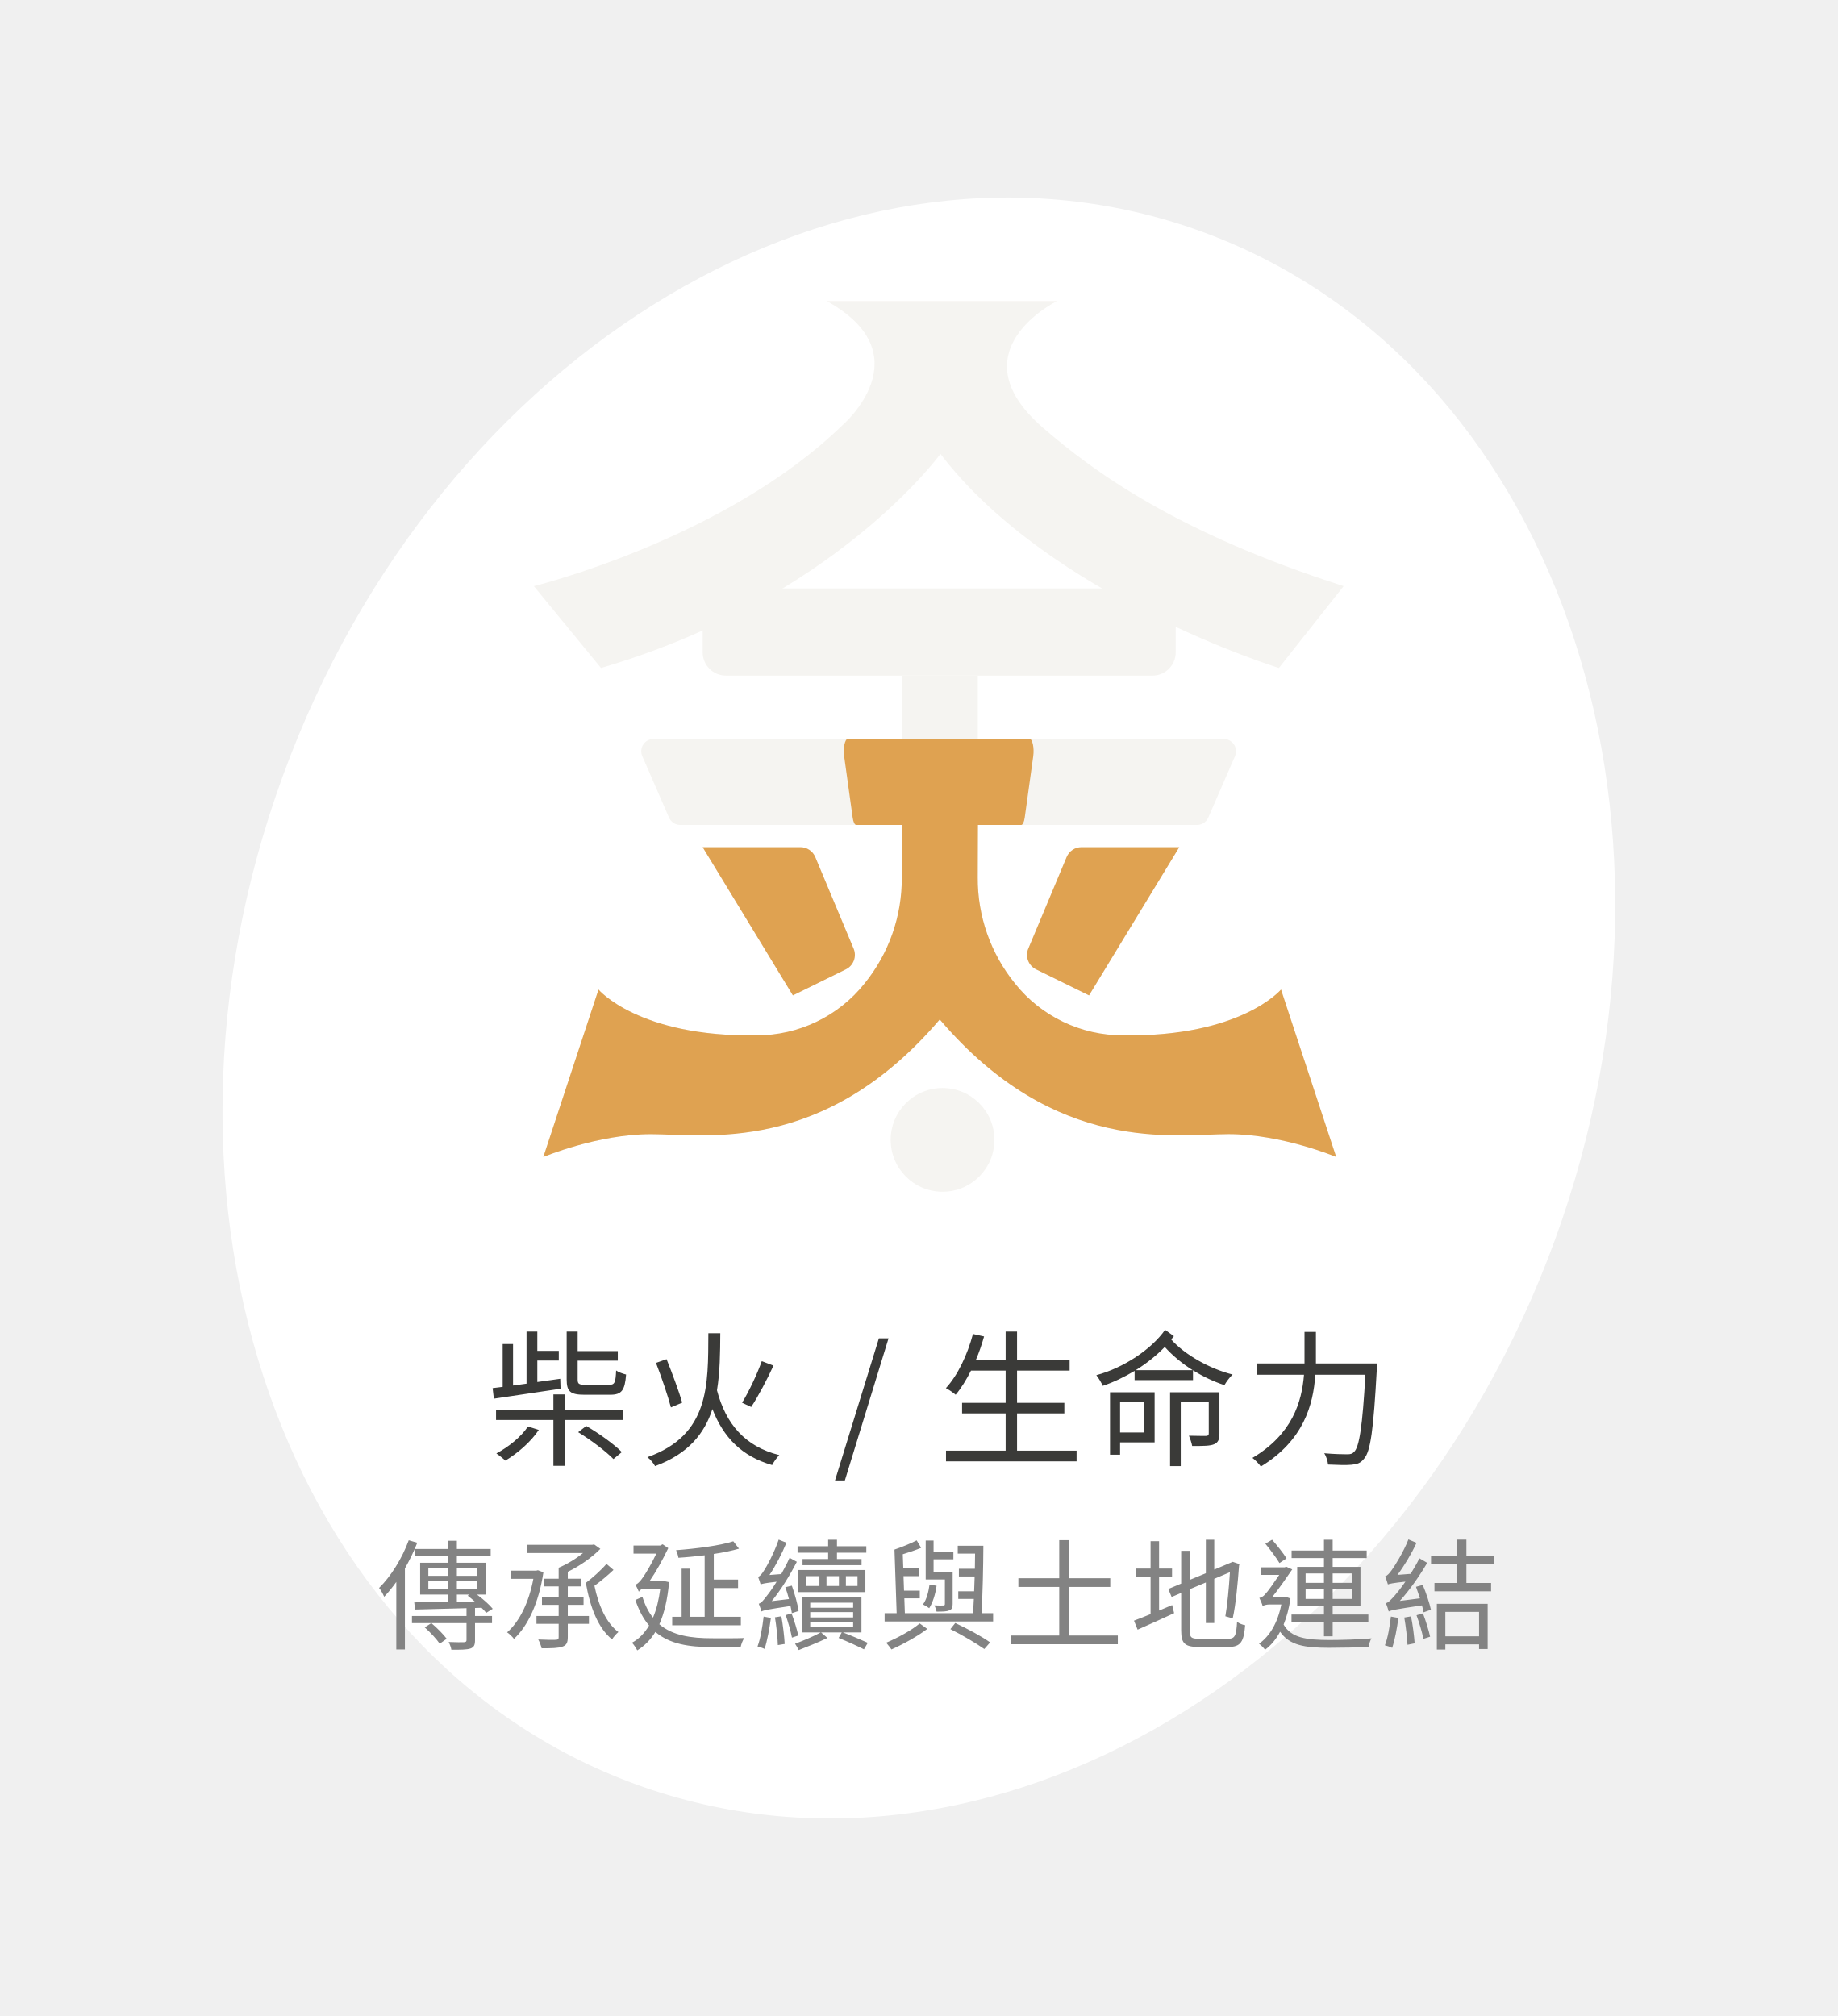
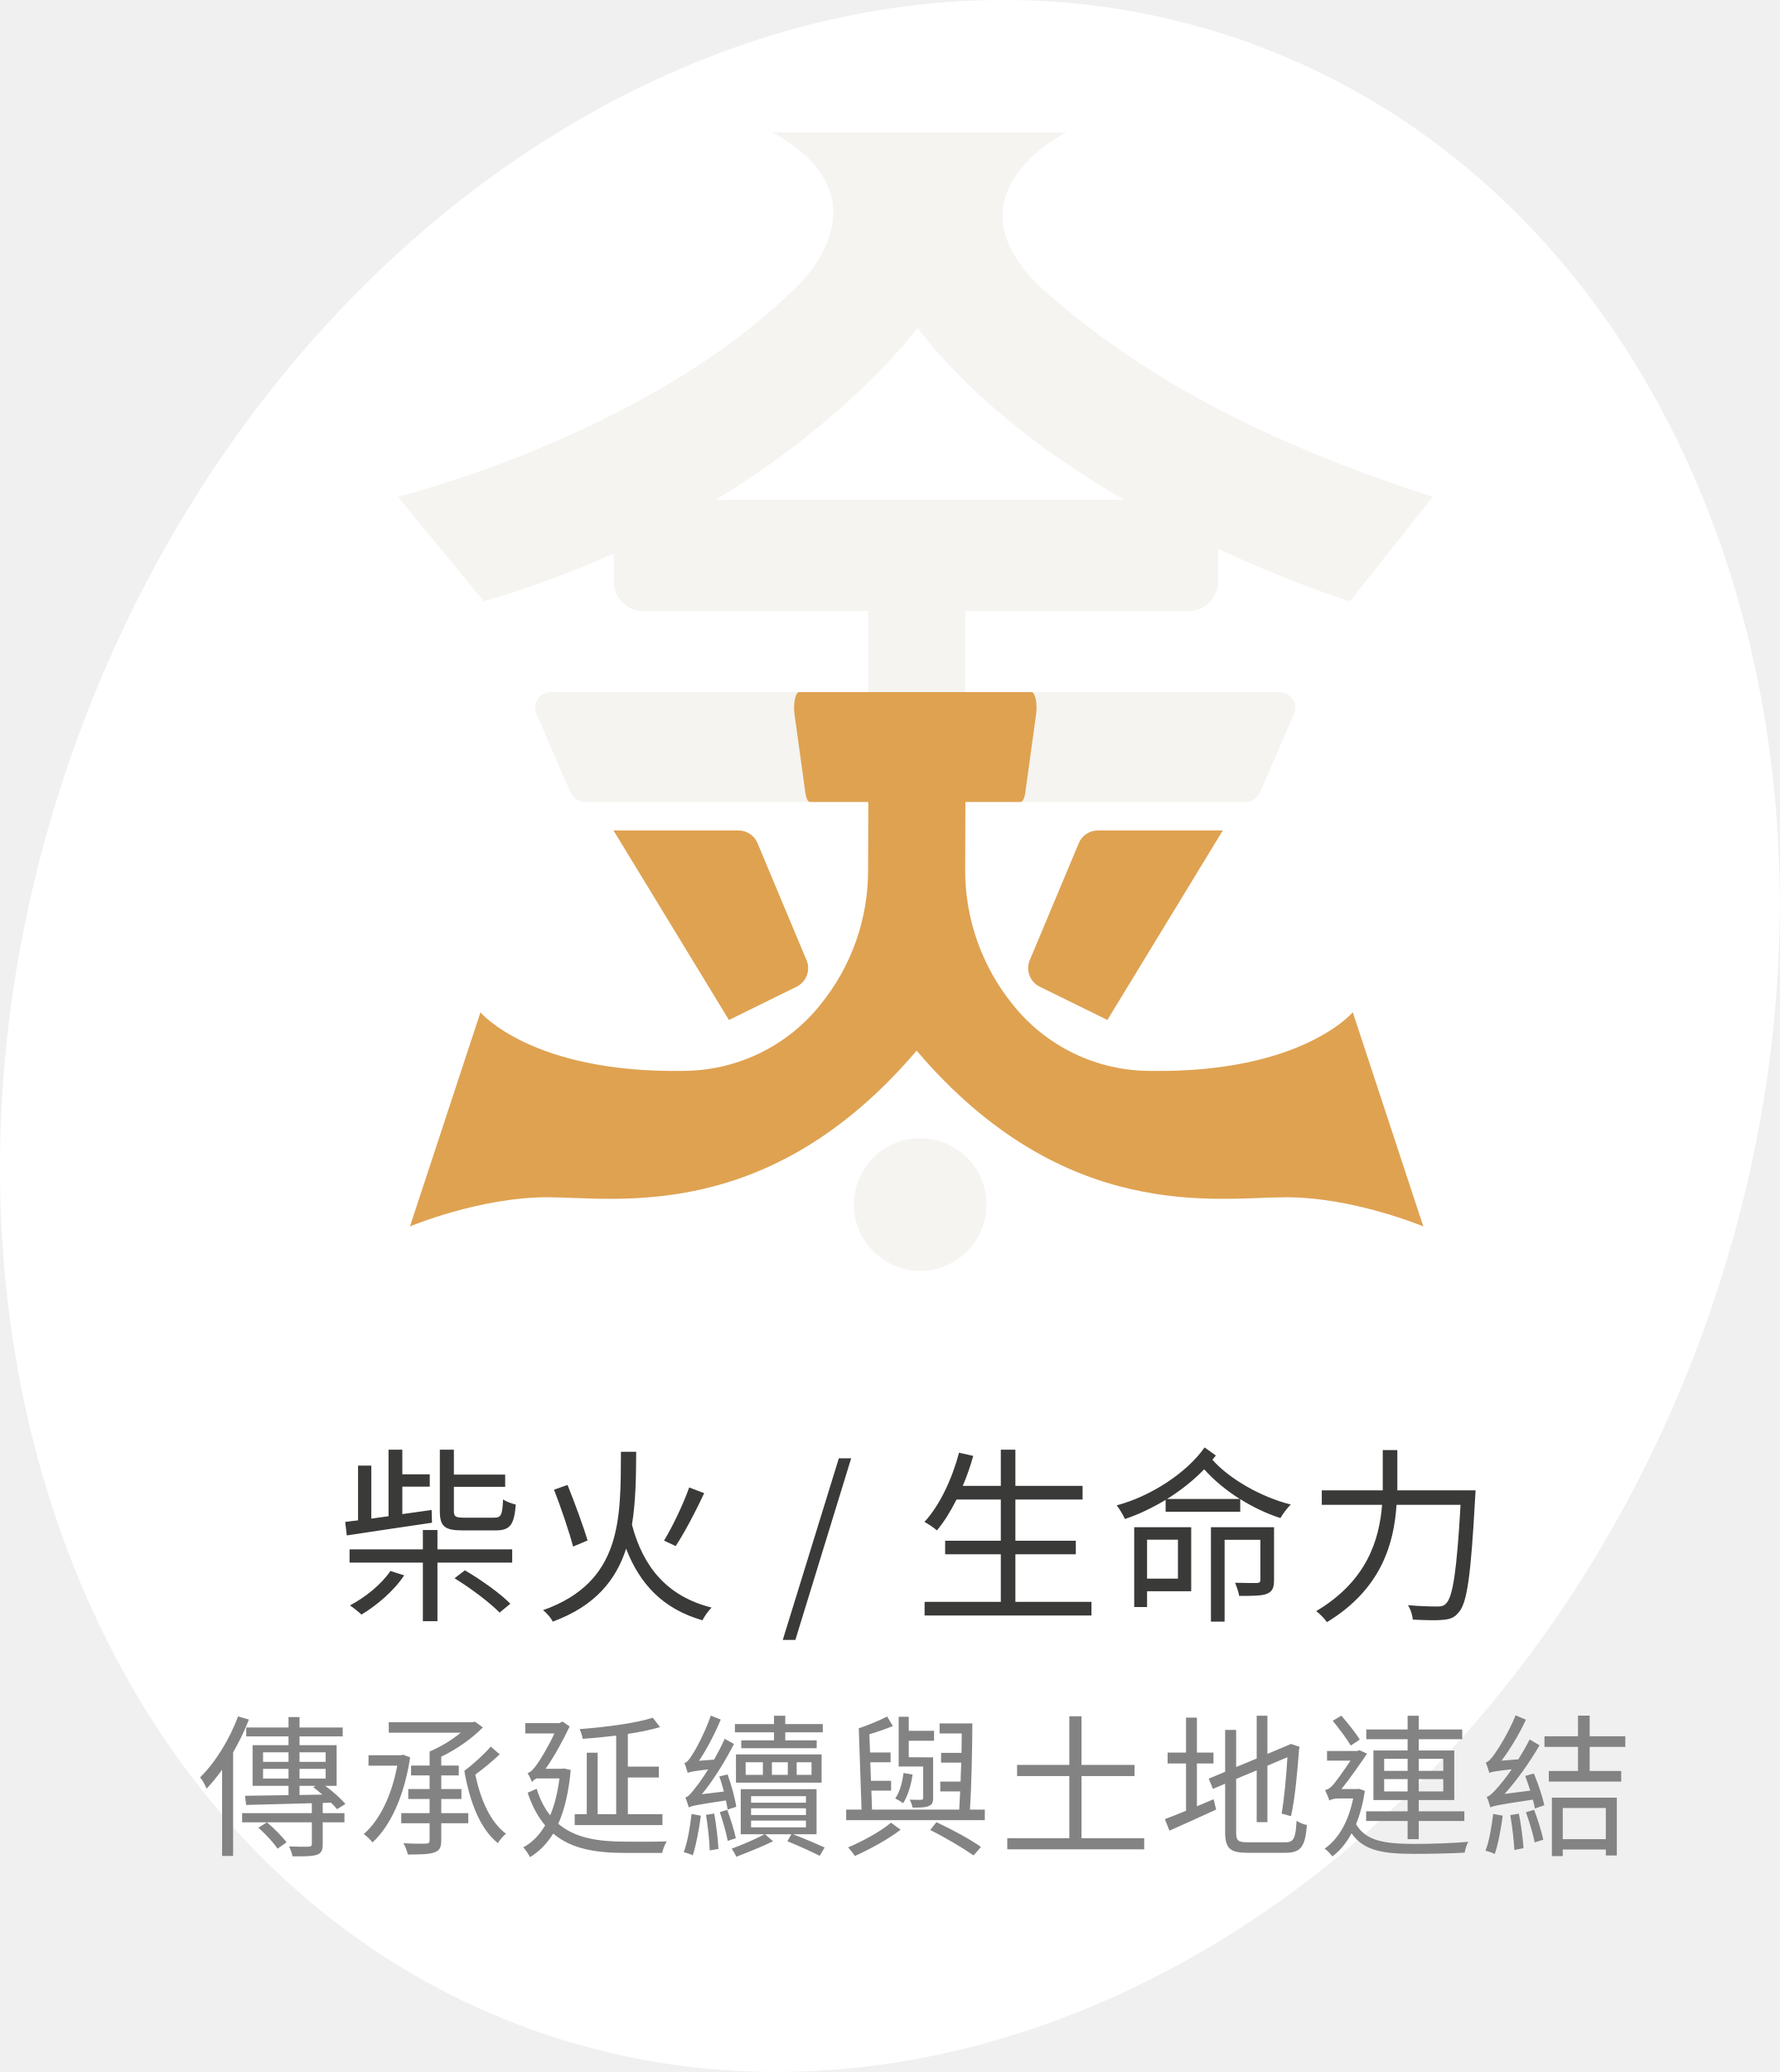
- <svg xmlns="http://www.w3.org/2000/svg" width="276.86" height="303.756" viewBox="0 0 276.86 303.756">
+ <svg xmlns="http://www.w3.org/2000/svg" id="a" data-name="圖層 1" width="209.82" height="244.23" viewBox="0 0 209.82 244.23">
  <defs>
-     <clipPath id="clip-path">
-       <rect id="Rectangle_54" data-name="Rectangle 54" width="121.992" height="134.195" fill="#d9d4c7" />
+     <clipPath id="e">
+       <rect x="46.91" y="15.6" width="121.99" height="134.2" fill="none" />
    </clipPath>
-     <clipPath id="clip-path-2">
-       <rect id="Rectangle_54-2" data-name="Rectangle 54" width="121.992" height="134.195" fill="#dfa251" />
+     <clipPath id="p">
+       <rect x="46.9" y="15.6" width="121.99" height="134.2" fill="none" />
    </clipPath>
  </defs>
-   <g id="ci-badge-04" transform="translate(-244.279 -3098.906)">
-     <ellipse id="Ellipse_5" data-name="Ellipse 5" cx="102" cy="124.5" rx="102" ry="124.5" transform="translate(329.442 3098.906) rotate(20)" fill="#fff" />
-     <g id="Group_16" data-name="Group 16" transform="translate(324.709 3144.27)" opacity="0.26">
-       <g id="Group_14" data-name="Group 14" clip-path="url(#clip-path)">
-         <path id="Path_76" data-name="Path 76" d="M44.132,0H78.806s-15.4,7.544-2.15,19.05c7.658,6.652,20.25,15.874,45.337,23.9L112.244,55.28S77.779,44.672,61.252,23.026c0,0-15.876,21.933-51.141,32.254L0,42.952s28.914-7.1,46.545-24.3c0,0,12.228-10.537-2.413-18.655" fill="#d9d4c7" />
-         <path id="Path_77" data-name="Path 77" d="M131,120.8H66.733a3.5,3.5,0,0,1-3.495-3.495v-9.632H134.5v9.632A3.494,3.494,0,0,1,131,120.8" transform="translate(-37.805 -64.37)" fill="#d9d4c7" />
-         <path id="Path_78" data-name="Path 78" d="M123.944,177.007H46.089A1.848,1.848,0,0,1,44.4,175.9l-4.028-9.262a1.847,1.847,0,0,1,1.694-2.584h85.91a1.847,1.847,0,0,1,1.694,2.584l-4.028,9.262a1.847,1.847,0,0,1-1.694,1.11" transform="translate(-24.04 -98.073)" fill="#d9d4c7" />
-         <path id="Path_79" data-name="Path 79" d="M114.7,187.615s-6.021,7.168-23.8,6.9A20.746,20.746,0,0,1,74.616,186.7a25.082,25.082,0,0,1-5.606-15.981V140.313H57.568v30.408A25.084,25.084,0,0,1,51.962,186.7a20.748,20.748,0,0,1-16.287,7.816c-17.776.265-23.8-6.9-23.8-6.9l-8.314,25.23s8.171-3.441,16.2-3.441,26.06,3.236,43.525-17.283C80.754,212.64,98.8,209.4,106.814,209.4s16.2,3.441,16.2,3.441Z" transform="translate(-2.131 -83.882)" fill="#d9d4c7" />
-         <path id="Path_80" data-name="Path 80" d="M194.093,226.927l13.595-22.334h-14.73a2.428,2.428,0,0,0-2.24,1.49l-5.777,13.8A2.428,2.428,0,0,0,186.108,223Z" transform="translate(-110.448 -122.31)" fill="#d9d4c7" />
-         <path id="Path_81" data-name="Path 81" d="M76.833,226.927,63.238,204.593H77.969a2.427,2.427,0,0,1,2.239,1.49l5.777,13.8A2.428,2.428,0,0,1,84.817,223Z" transform="translate(-37.805 -122.31)" fill="#d9d4c7" />
-         <path id="Path_82" data-name="Path 82" d="M149.288,302.631a7.813,7.813,0,1,1-7.813-7.813,7.813,7.813,0,0,1,7.813,7.813" transform="translate(-79.906 -176.248)" fill="#d9d4c7" />
+   <g id="b" data-name="ci-badge-04">
+     <ellipse id="c" data-name="Ellipse 5" cx="104.91" cy="122.11" rx="124.5" ry="102" transform="translate(-45.72 178.93) rotate(-70)" fill="#fff" />
+     <g id="d" data-name="Group 16" opacity=".26">
+       <g clip-path="url(#e)">
+         <g id="f" data-name="Group 14">
+           <path id="g" data-name="Path 76" d="M91.04,15.6h34.67s-15.4,7.54-2.15,19.05c7.66,6.65,20.25,15.87,45.34,23.9l-9.75,12.33s-34.47-10.61-50.99-32.25c0,0-15.88,21.93-51.14,32.25l-10.11-12.33s28.91-7.1,46.54-24.3c0,0,12.23-10.54-2.41-18.66" fill="#d9d4c7" />
+           <path id="h" data-name="Path 77" d="M140.1,72.03h-64.27c-1.93,0-3.49-1.57-3.49-3.5v-9.63h71.26v9.63c0,1.93-1.56,3.49-3.49,3.5,0,0,0,0,0,0" fill="#d9d4c7" />
+           <path id="i" data-name="Path 78" d="M146.81,94.53h-77.85c-.73,0-1.4-.44-1.69-1.11l-4.03-9.26c-.41-.94.02-2.02.96-2.43.23-.1.48-.15.74-.15h85.91c1.02,0,1.85.83,1.85,1.85,0,.25-.05.5-.15.74l-4.03,9.26c-.29.67-.96,1.11-1.69,1.11" fill="#d9d4c7" />
+           <path id="j" data-name="Path 79" d="M159.48,119.33s-6.02,7.17-23.8,6.9c-6.34.02-12.33-2.86-16.28-7.82-3.66-4.52-5.65-10.17-5.61-15.98v-30.41h-11.44v30.41c.04,5.82-1.94,11.46-5.61,15.98-3.95,4.96-9.95,7.83-16.29,7.82-17.78.26-23.8-6.9-23.8-6.9l-8.31,25.23s8.17-3.44,16.2-3.44,26.06,3.24,43.53-17.28c17.47,20.52,35.51,17.28,43.53,17.28s16.2,3.44,16.2,3.44l-8.31-25.23Z" fill="#d9d4c7" />
+           <path id="k" data-name="Path 80" d="M130.55,120.22l13.6-22.33h-14.73c-.98,0-1.86.59-2.24,1.49l-5.78,13.8c-.5,1.18.02,2.55,1.17,3.12l7.99,3.93Z" fill="#d9d4c7" />
+           <path id="l" data-name="Path 81" d="M85.94,120.22l-13.6-22.33h14.73c.98,0,1.86.59,2.24,1.49l5.78,13.8c.5,1.18-.02,2.55-1.17,3.12l-7.98,3.93Z" fill="#d9d4c7" />
+           <path id="m" data-name="Path 82" d="M116.29,141.98c0,4.32-3.5,7.81-7.81,7.81s-7.81-3.5-7.81-7.81c0-4.32,3.5-7.81,7.81-7.81h0c4.32,0,7.81,3.5,7.81,7.81" fill="#d9d4c7" />
+         </g>
      </g>
    </g>
-     <text id="柴火_生命力" data-name="柴火 / 生命力" transform="translate(385.709 3318.027)" fill="#3a3a38" font-size="22" font-family="NotoSansCJKtc-Medium, Noto Sans CJK TC" font-weight="500" letter-spacing="0.05em">
-       <tspan x="-68.09" y="0">柴火 / 生命力</tspan>
-     </text>
-     <text id="傳承延續與土地連結" transform="translate(385.709 3346.027)" fill="#838383" font-size="18" font-family="NotoSansCJKtc-Regular, Noto Sans CJK TC" letter-spacing="0.05em">
-       <tspan x="-84.6" y="0">傳承延續與土地連結</tspan>
-     </text>
-     <g id="Group_14-2" data-name="Group 14" transform="translate(324.702 3144.27)" clip-path="url(#clip-path-2)">
-       <path id="Path_78-2" data-name="Path 78" d="M66.927,177.007H42.087c-.235,0-.447-.436-.54-1.11l-1.285-9.262c-.169-1.22.116-2.584.54-2.584h27.41c.424,0,.71,1.364.54,2.584L67.468,175.9c-.094.674-.306,1.11-.54,1.11" transform="translate(6.489 -98.073)" fill="#dfa251" />
-       <path id="Path_79-2" data-name="Path 79" d="M114.7,187.615s-6.021,7.168-23.8,6.9A20.746,20.746,0,0,1,74.616,186.7a25.082,25.082,0,0,1-5.606-15.981l.07-19.555v-1.24H57.638l-.07,20.795A25.084,25.084,0,0,1,51.962,186.7a20.748,20.748,0,0,1-16.287,7.816c-17.776.265-23.8-6.9-23.8-6.9l-8.314,25.23s8.171-3.441,16.2-3.441,26.06,3.236,43.525-17.283C80.754,212.64,98.8,209.4,106.814,209.4s16.2,3.441,16.2,3.441Z" transform="translate(-2.131 -83.882)" fill="#dfa251" />
-       <path id="Path_80-2" data-name="Path 80" d="M194.093,226.927l13.595-22.334h-14.73a2.428,2.428,0,0,0-2.24,1.49l-5.777,13.8A2.428,2.428,0,0,0,186.108,223Z" transform="translate(-110.448 -122.31)" fill="#dfa251" />
-       <path id="Path_81-2" data-name="Path 81" d="M76.833,226.927,63.238,204.593H77.969a2.427,2.427,0,0,1,2.239,1.49l5.777,13.8A2.428,2.428,0,0,1,84.817,223Z" transform="translate(-37.805 -122.31)" fill="#dfa251" />
+     <g id="n" data-name="柴火 生命力" isolation="isolate">
+       <text transform="translate(39.82 189.36)" fill="#3a3a38" font-family="NotoSansCJKtc-Medium-B5pc-H, 'Noto Sans CJK TC'" font-size="22" font-weight="500" isolation="isolate" letter-spacing=".05em">
+         <tspan x="0" y="0">柴火 / 生命力</tspan>
+       </text>
+     </g>
+     <g id="o" data-name="傳承延續與土地連結" isolation="isolate">
+       <text transform="translate(23.31 217.36)" fill="#838383" font-family="NotoSansCJKtc-Regular-B5pc-H, 'Noto Sans CJK TC'" font-size="18" isolation="isolate" letter-spacing=".05em">
+         <tspan x="0" y="0">傳承延續與土地連結</tspan>
+       </text>
+     </g>
+     <g clip-path="url(#p)">
+       <g id="q" data-name="Group 14-2">
+         <path id="r" data-name="Path 78-2" d="M120.32,94.53h-24.84c-.24,0-.45-.44-.54-1.11l-1.28-9.26c-.17-1.22.12-2.58.54-2.58h27.41c.42,0,.71,1.36.54,2.58l-1.28,9.26c-.09.67-.31,1.11-.54,1.11" fill="#dfa251" />
+         <path id="s" data-name="Path 79-2" d="M159.47,119.33s-6.02,7.17-23.8,6.9c-6.34.02-12.33-2.86-16.28-7.82-3.66-4.52-5.65-10.17-5.61-15.98l.07-19.55v-1.24h-11.44l-.07,20.79c.04,5.82-1.94,11.46-5.61,15.98-3.95,4.96-9.95,7.83-16.29,7.82-17.78.26-23.8-6.9-23.8-6.9l-8.31,25.23s8.17-3.44,16.2-3.44,26.06,3.24,43.53-17.28c17.47,20.52,35.51,17.28,43.53,17.28s16.2,3.44,16.2,3.44l-8.31-25.23Z" fill="#dfa251" />
+         <path id="t" data-name="Path 80-2" d="M130.55,120.22l13.6-22.33h-14.73c-.98,0-1.86.59-2.24,1.49l-5.78,13.8c-.5,1.18.02,2.55,1.17,3.12l7.99,3.93Z" fill="#dfa251" />
+         <path id="u" data-name="Path 81-2" d="M85.93,120.22l-13.6-22.33h14.73c.98,0,1.86.59,2.24,1.49l5.78,13.8c.5,1.18-.02,2.55-1.17,3.12l-7.98,3.93Z" fill="#dfa251" />
+       </g>
    </g>
  </g>
</svg>
